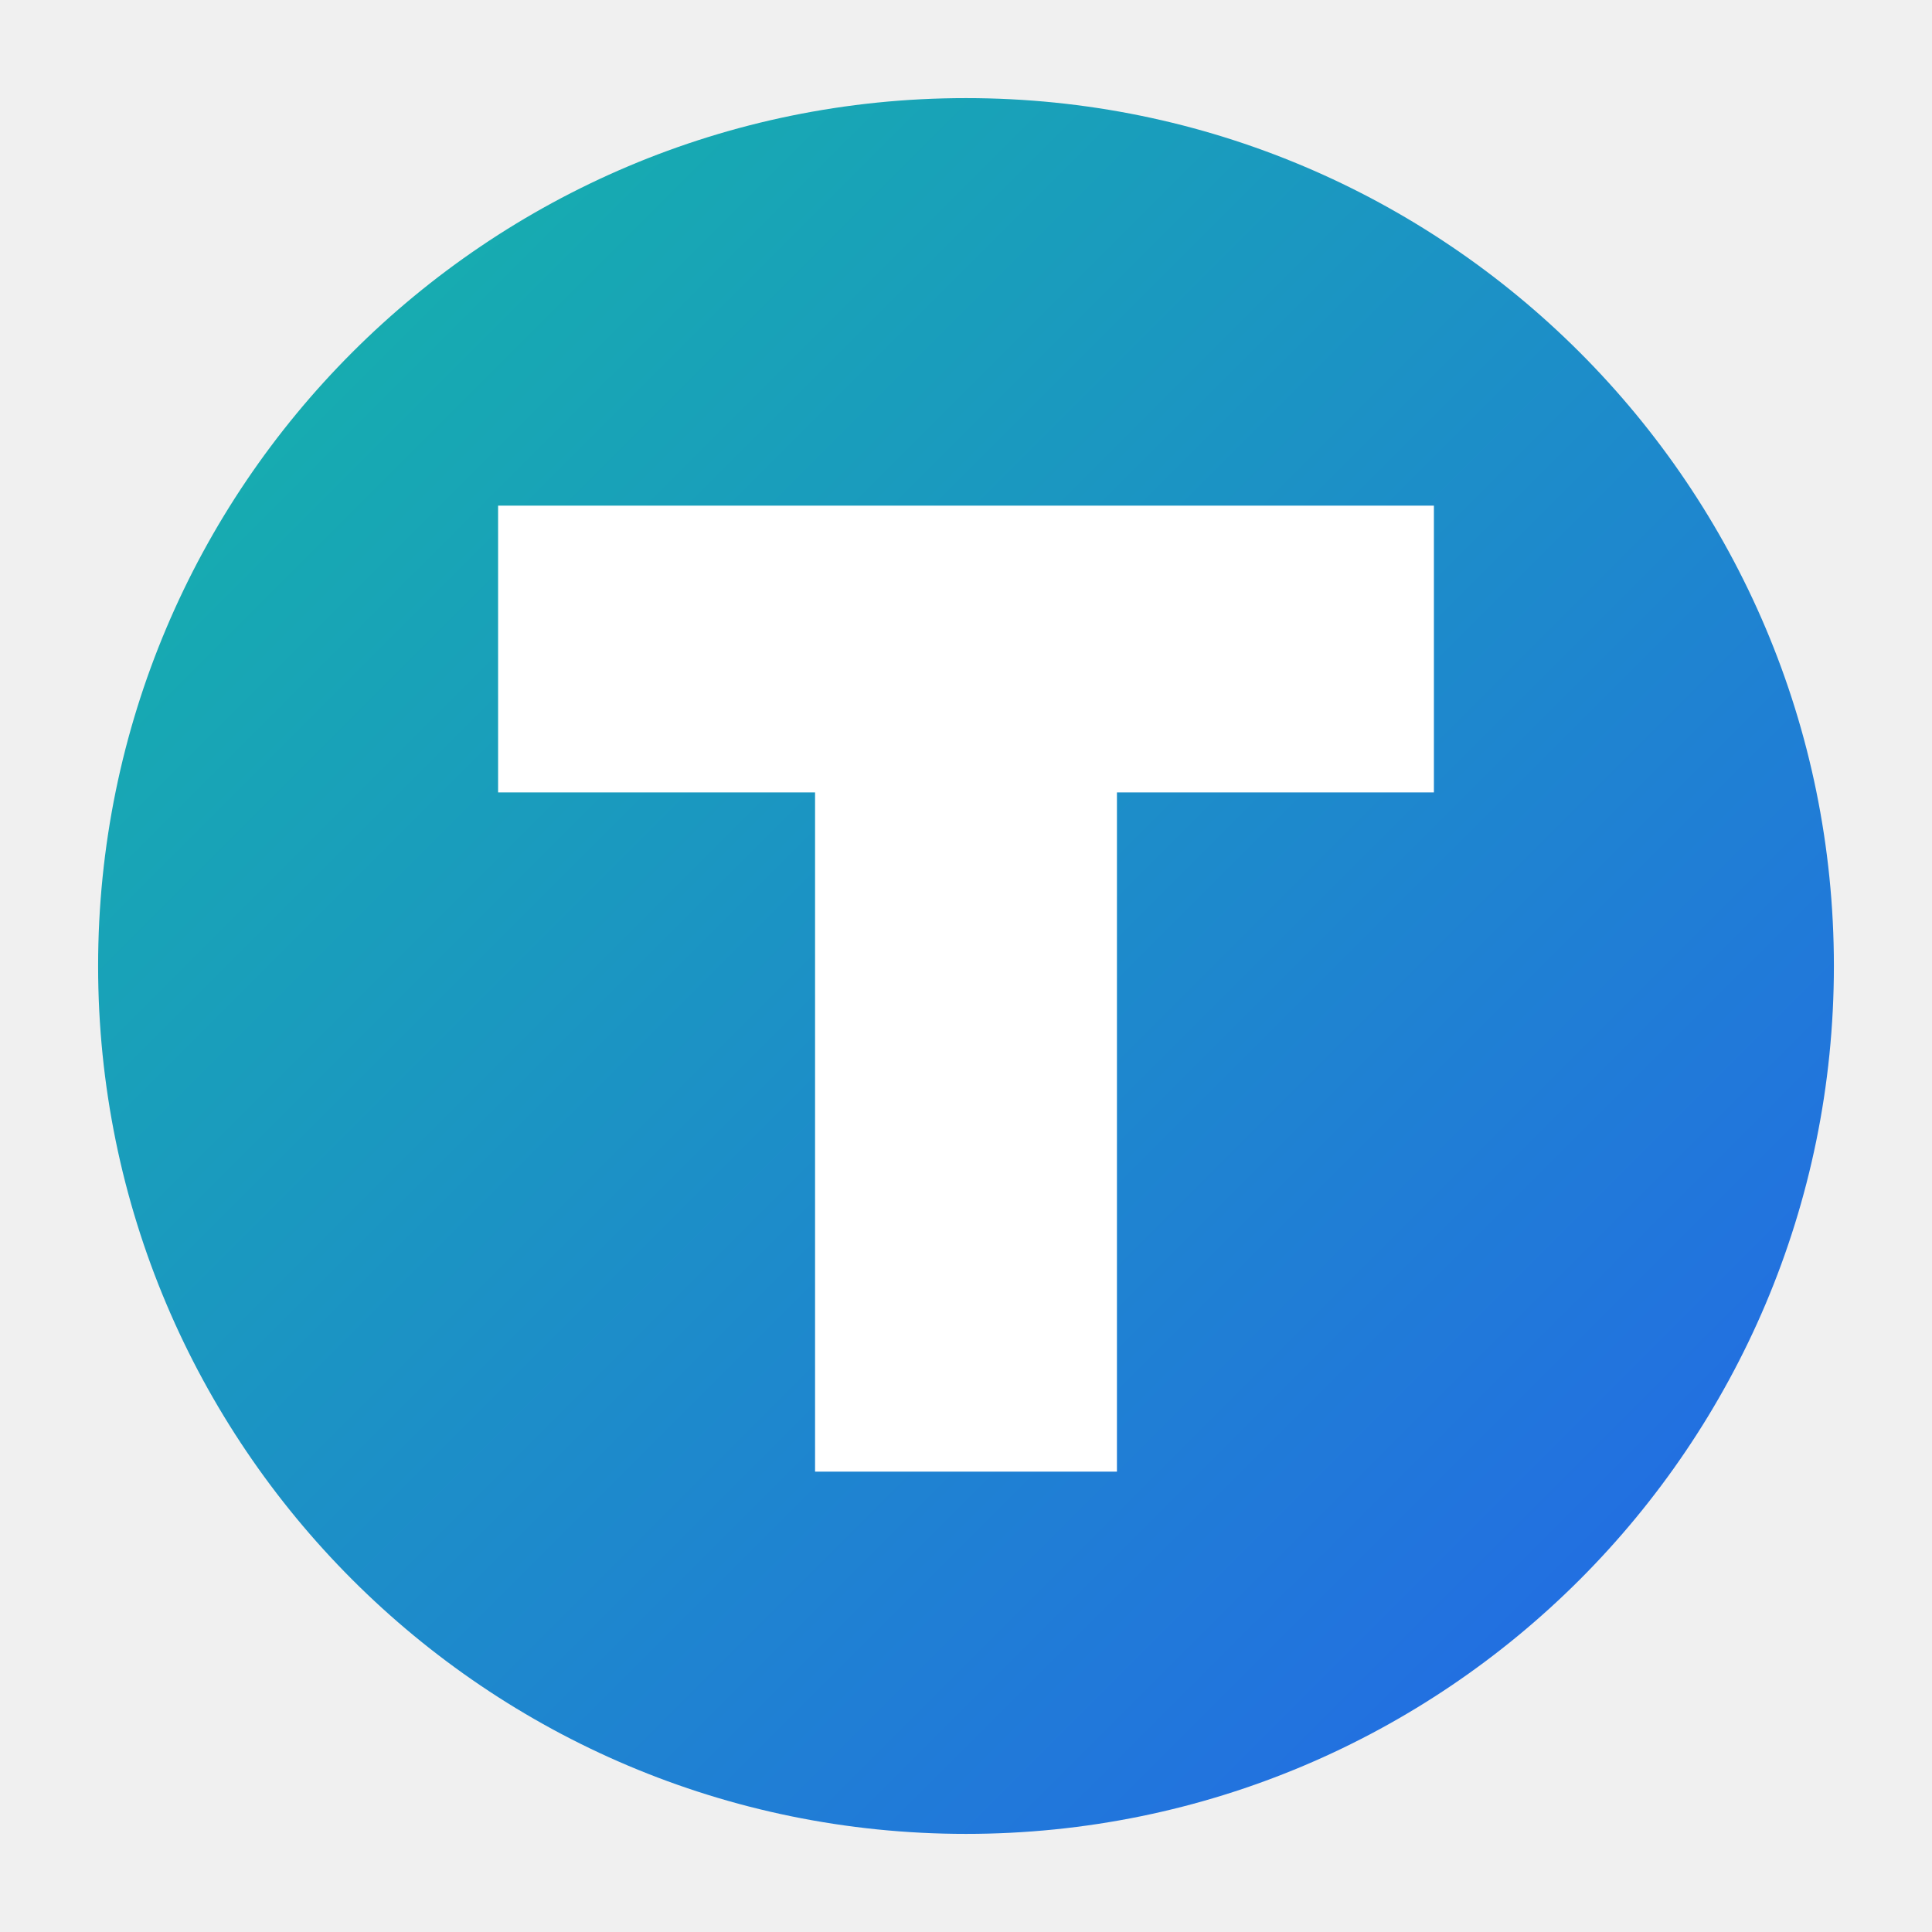
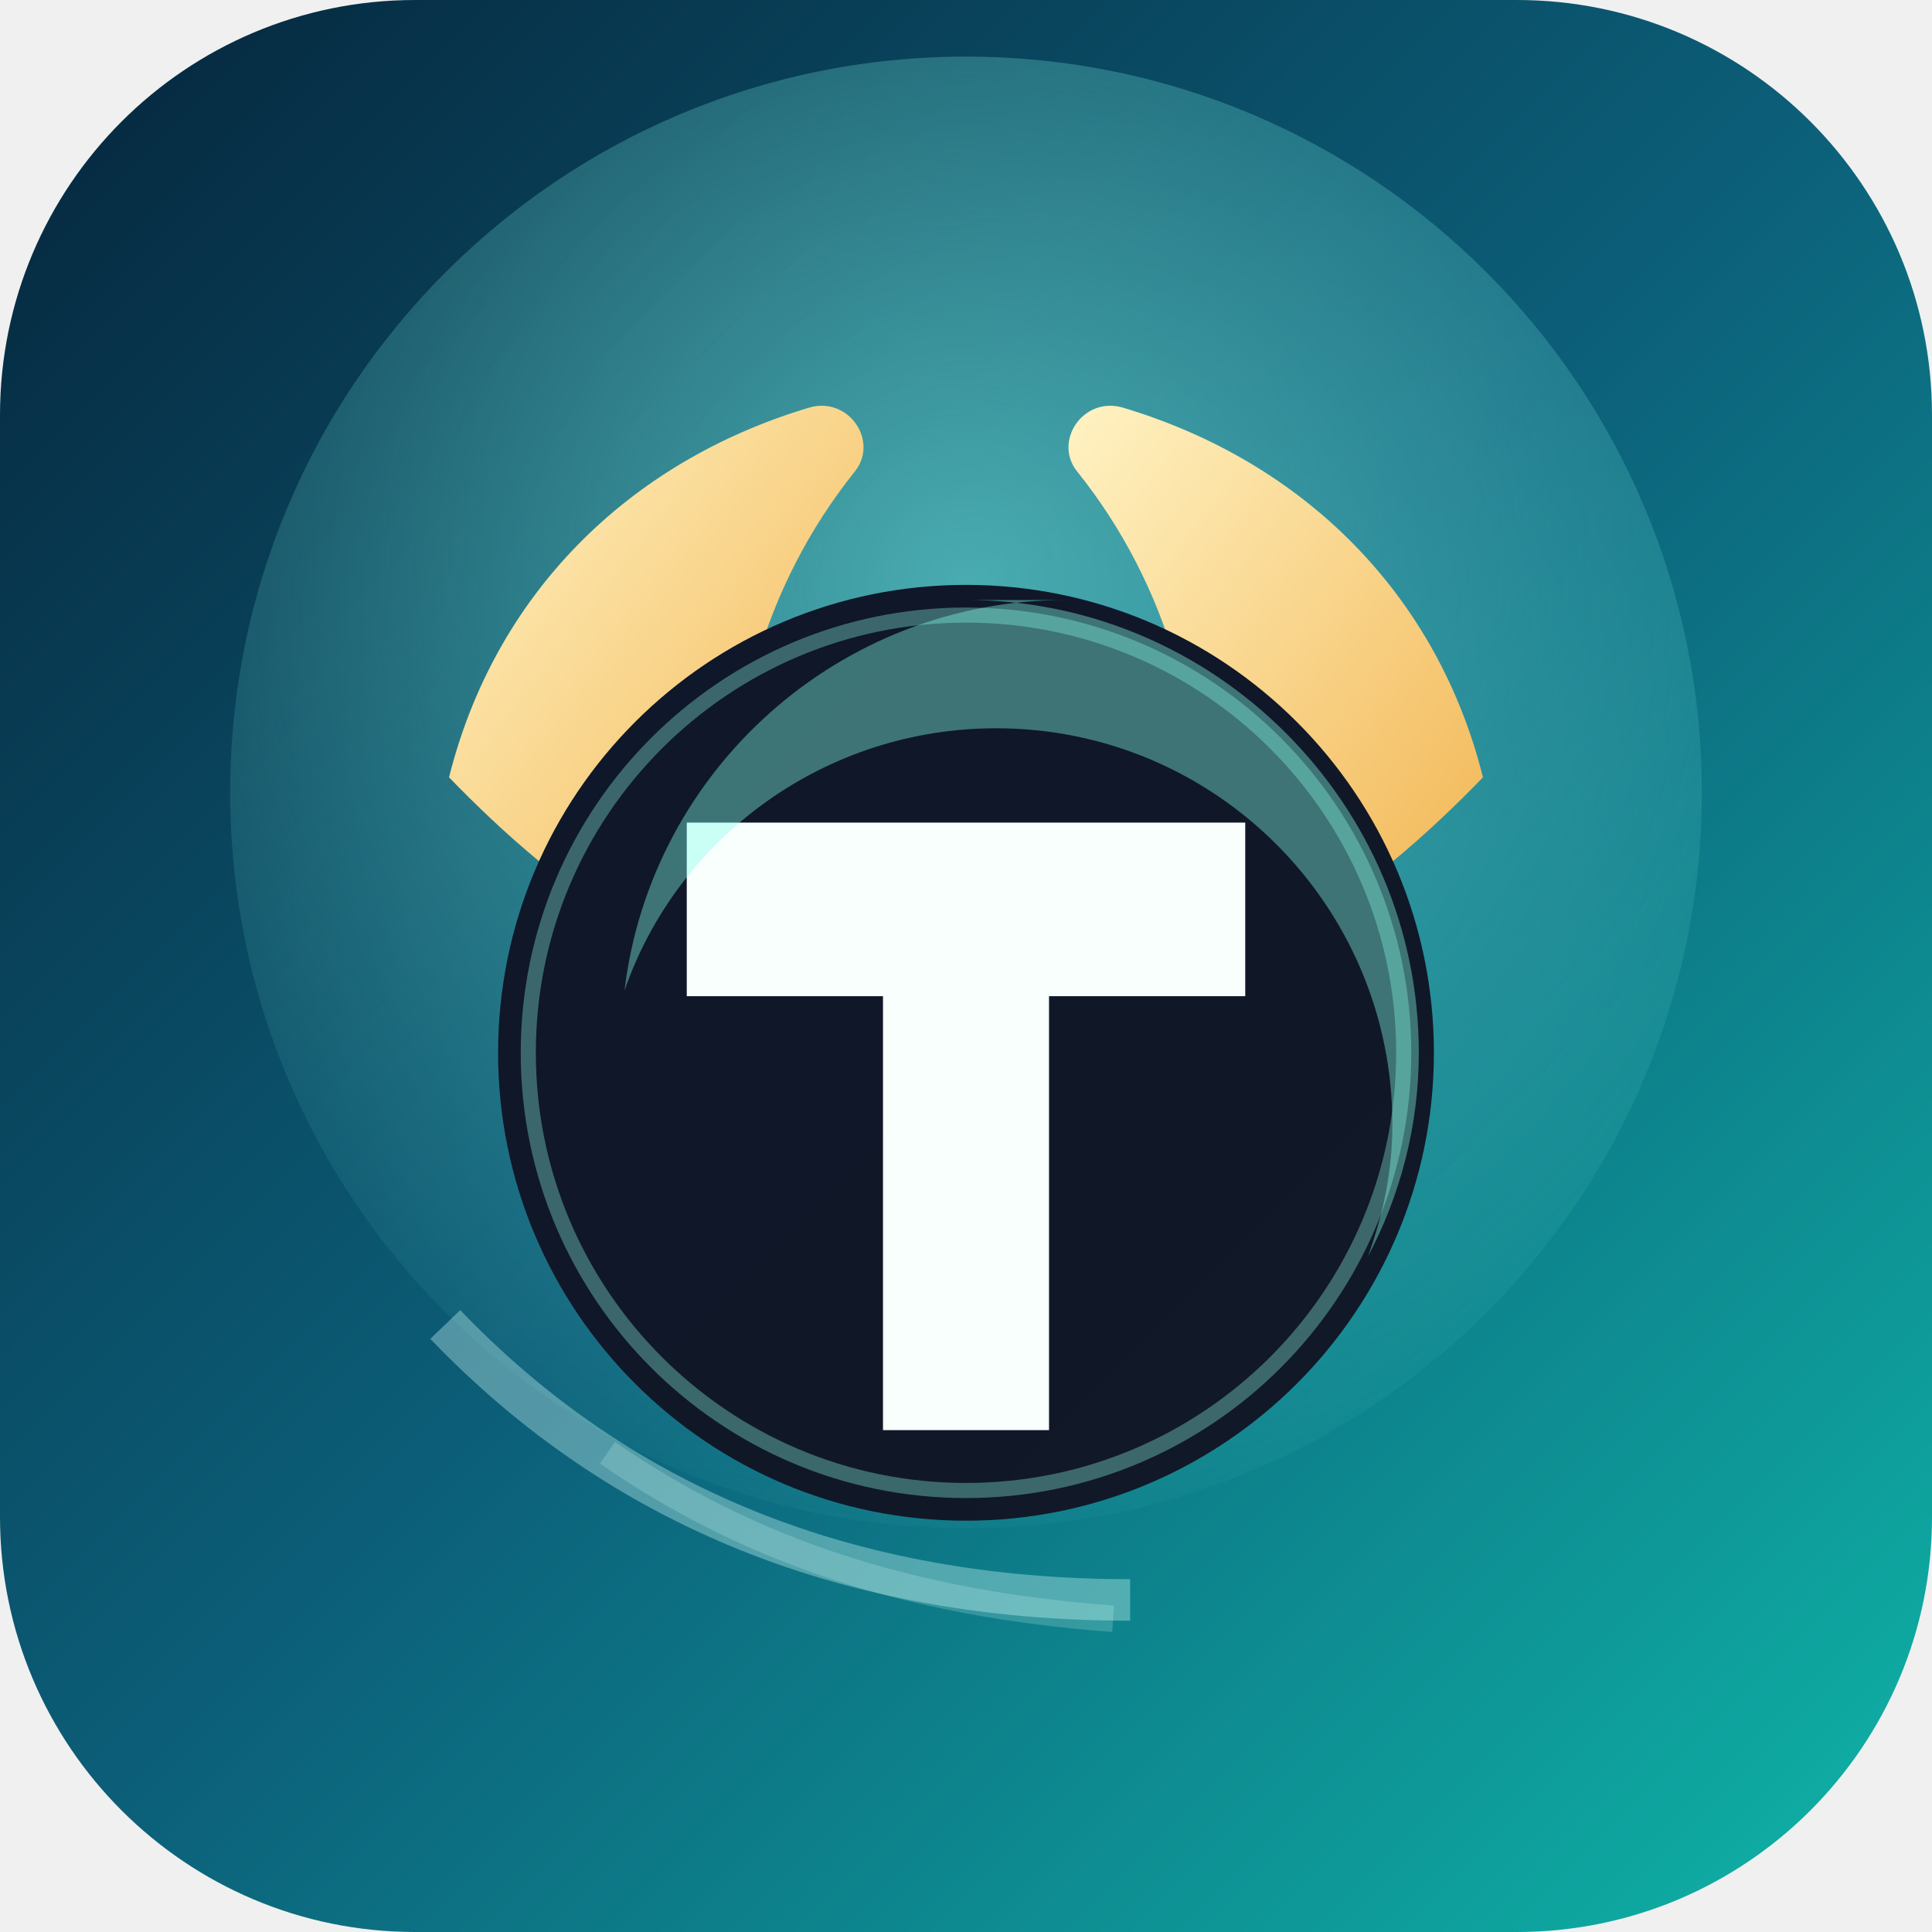
- <svg xmlns="http://www.w3.org/2000/svg" viewBox="0 0 512 512">
+ <svg xmlns="http://www.w3.org/2000/svg" viewBox="0 0 1024 1024" role="img" aria-label="Taurus app icon">
  <defs>
-     <linearGradient id="g" x1="0" x2="1" y1="0" y2="1">
-       <stop stop-color="#14b8a6" />
-       <stop offset="1" stop-color="#2563eb" />
+     <linearGradient id="bg" x1="0" x2="1" y1="0" y2="1">
+       <stop offset="0" stop-color="#05243a" />
+       <stop offset="0.5" stop-color="#0c5f79" />
+       <stop offset="1" stop-color="#0fb6a8" />
+     </linearGradient>
+     <radialGradient id="glow" cx="0.5" cy="0.36" r="0.68">
+       <stop offset="0" stop-color="#7cf5e7" stop-opacity="0.55" />
+       <stop offset="1" stop-color="#7cf5e7" stop-opacity="0" />
+     </radialGradient>
+     <linearGradient id="horn" x1="0" x2="1" y1="0" y2="1">
+       <stop offset="0" stop-color="#fff3c4" />
+       <stop offset="1" stop-color="#f2b450" />
+     </linearGradient>
+     <linearGradient id="core" x1="0" x2="1" y1="0" y2="1">
+       <stop offset="0" stop-color="#0f172a" />
+       <stop offset="1" stop-color="#111827" />
    </linearGradient>
  </defs>
-   <circle cx="256" cy="256" r="230" fill="url(#g)" />
-   <path fill="#fff" d="M132 134h248v76h-84v180h-80V210h-84z" />
+   <rect width="1024" height="1024" rx="220" fill="url(#bg)" />
+   <circle cx="512" cy="420" r="390" fill="url(#glow)" />
+   <path fill="none" stroke="#d8fff8" stroke-opacity="0.35" stroke-width="22" d="M236 702c93 97 214 146 363 146" />
+   <path fill="none" stroke="#d8fff8" stroke-opacity="0.2" stroke-width="14" d="M322 770c75 52 160 80 268 88" />
+   <path fill="url(#horn)" d="M238 412c24-96 94-167 191-196 21-6 37 18 24 34-48 60-71 138-61 218 2 15-7 30-22 34-9 3-18 1-26-4-43-26-77-56-106-86z" />
+   <path fill="url(#horn)" d="M786 412c-29 30-63 60-106 86-8 5-17 7-26 4-15-4-24-19-22-34 10-80-13-158-61-218-13-16 3-40 24-34 97 29 167 100 191 196z" />
+   <circle cx="512" cy="558" r="248" fill="url(#core)" />
+   <circle cx="512" cy="558" r="232" fill="none" stroke="#8cfce8" stroke-opacity="0.35" stroke-width="8" />
+   <path fill="#f8fffd" d="M364 436h296v92H556v230h-88V528H364z" />
+   <path fill="#82ffe8" fill-opacity="0.4" d="M512 318c132 0 240 108 240 240 0 39-10 76-27 108 8-22 13-45 13-70 0-116-94-210-210-210-91 0-169 58-197 139 14-117 114-207 234-207z" />
</svg>
